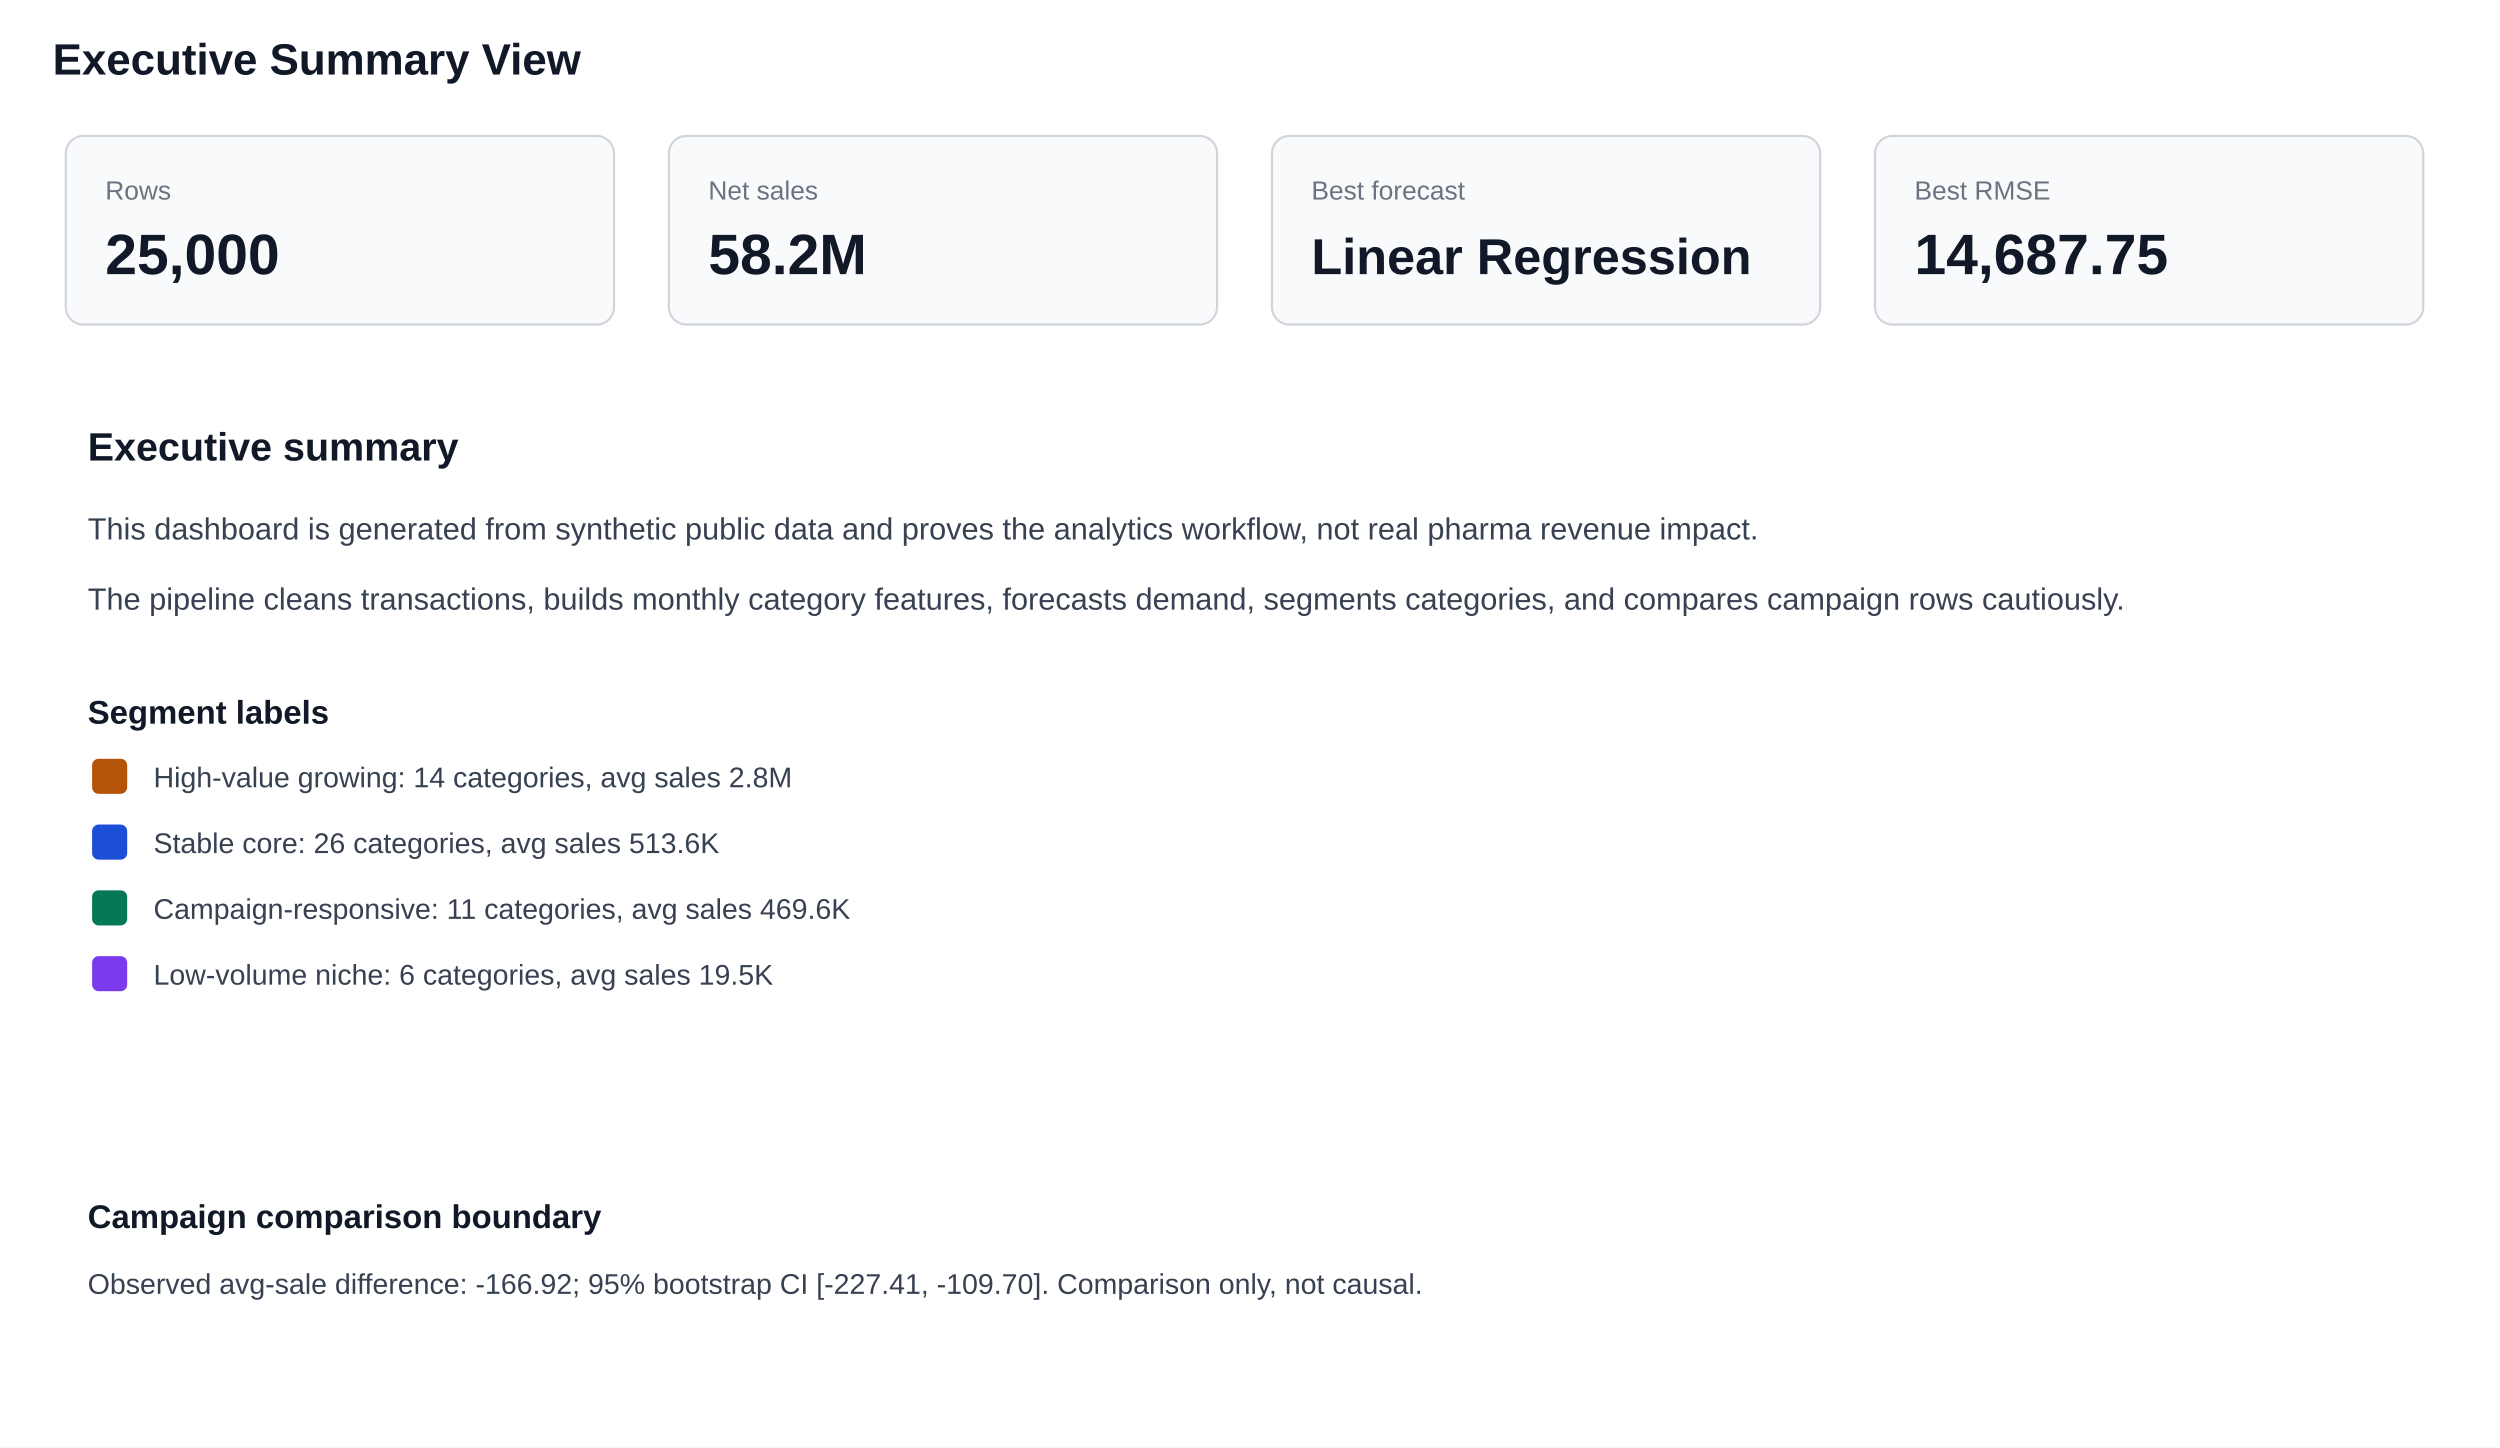
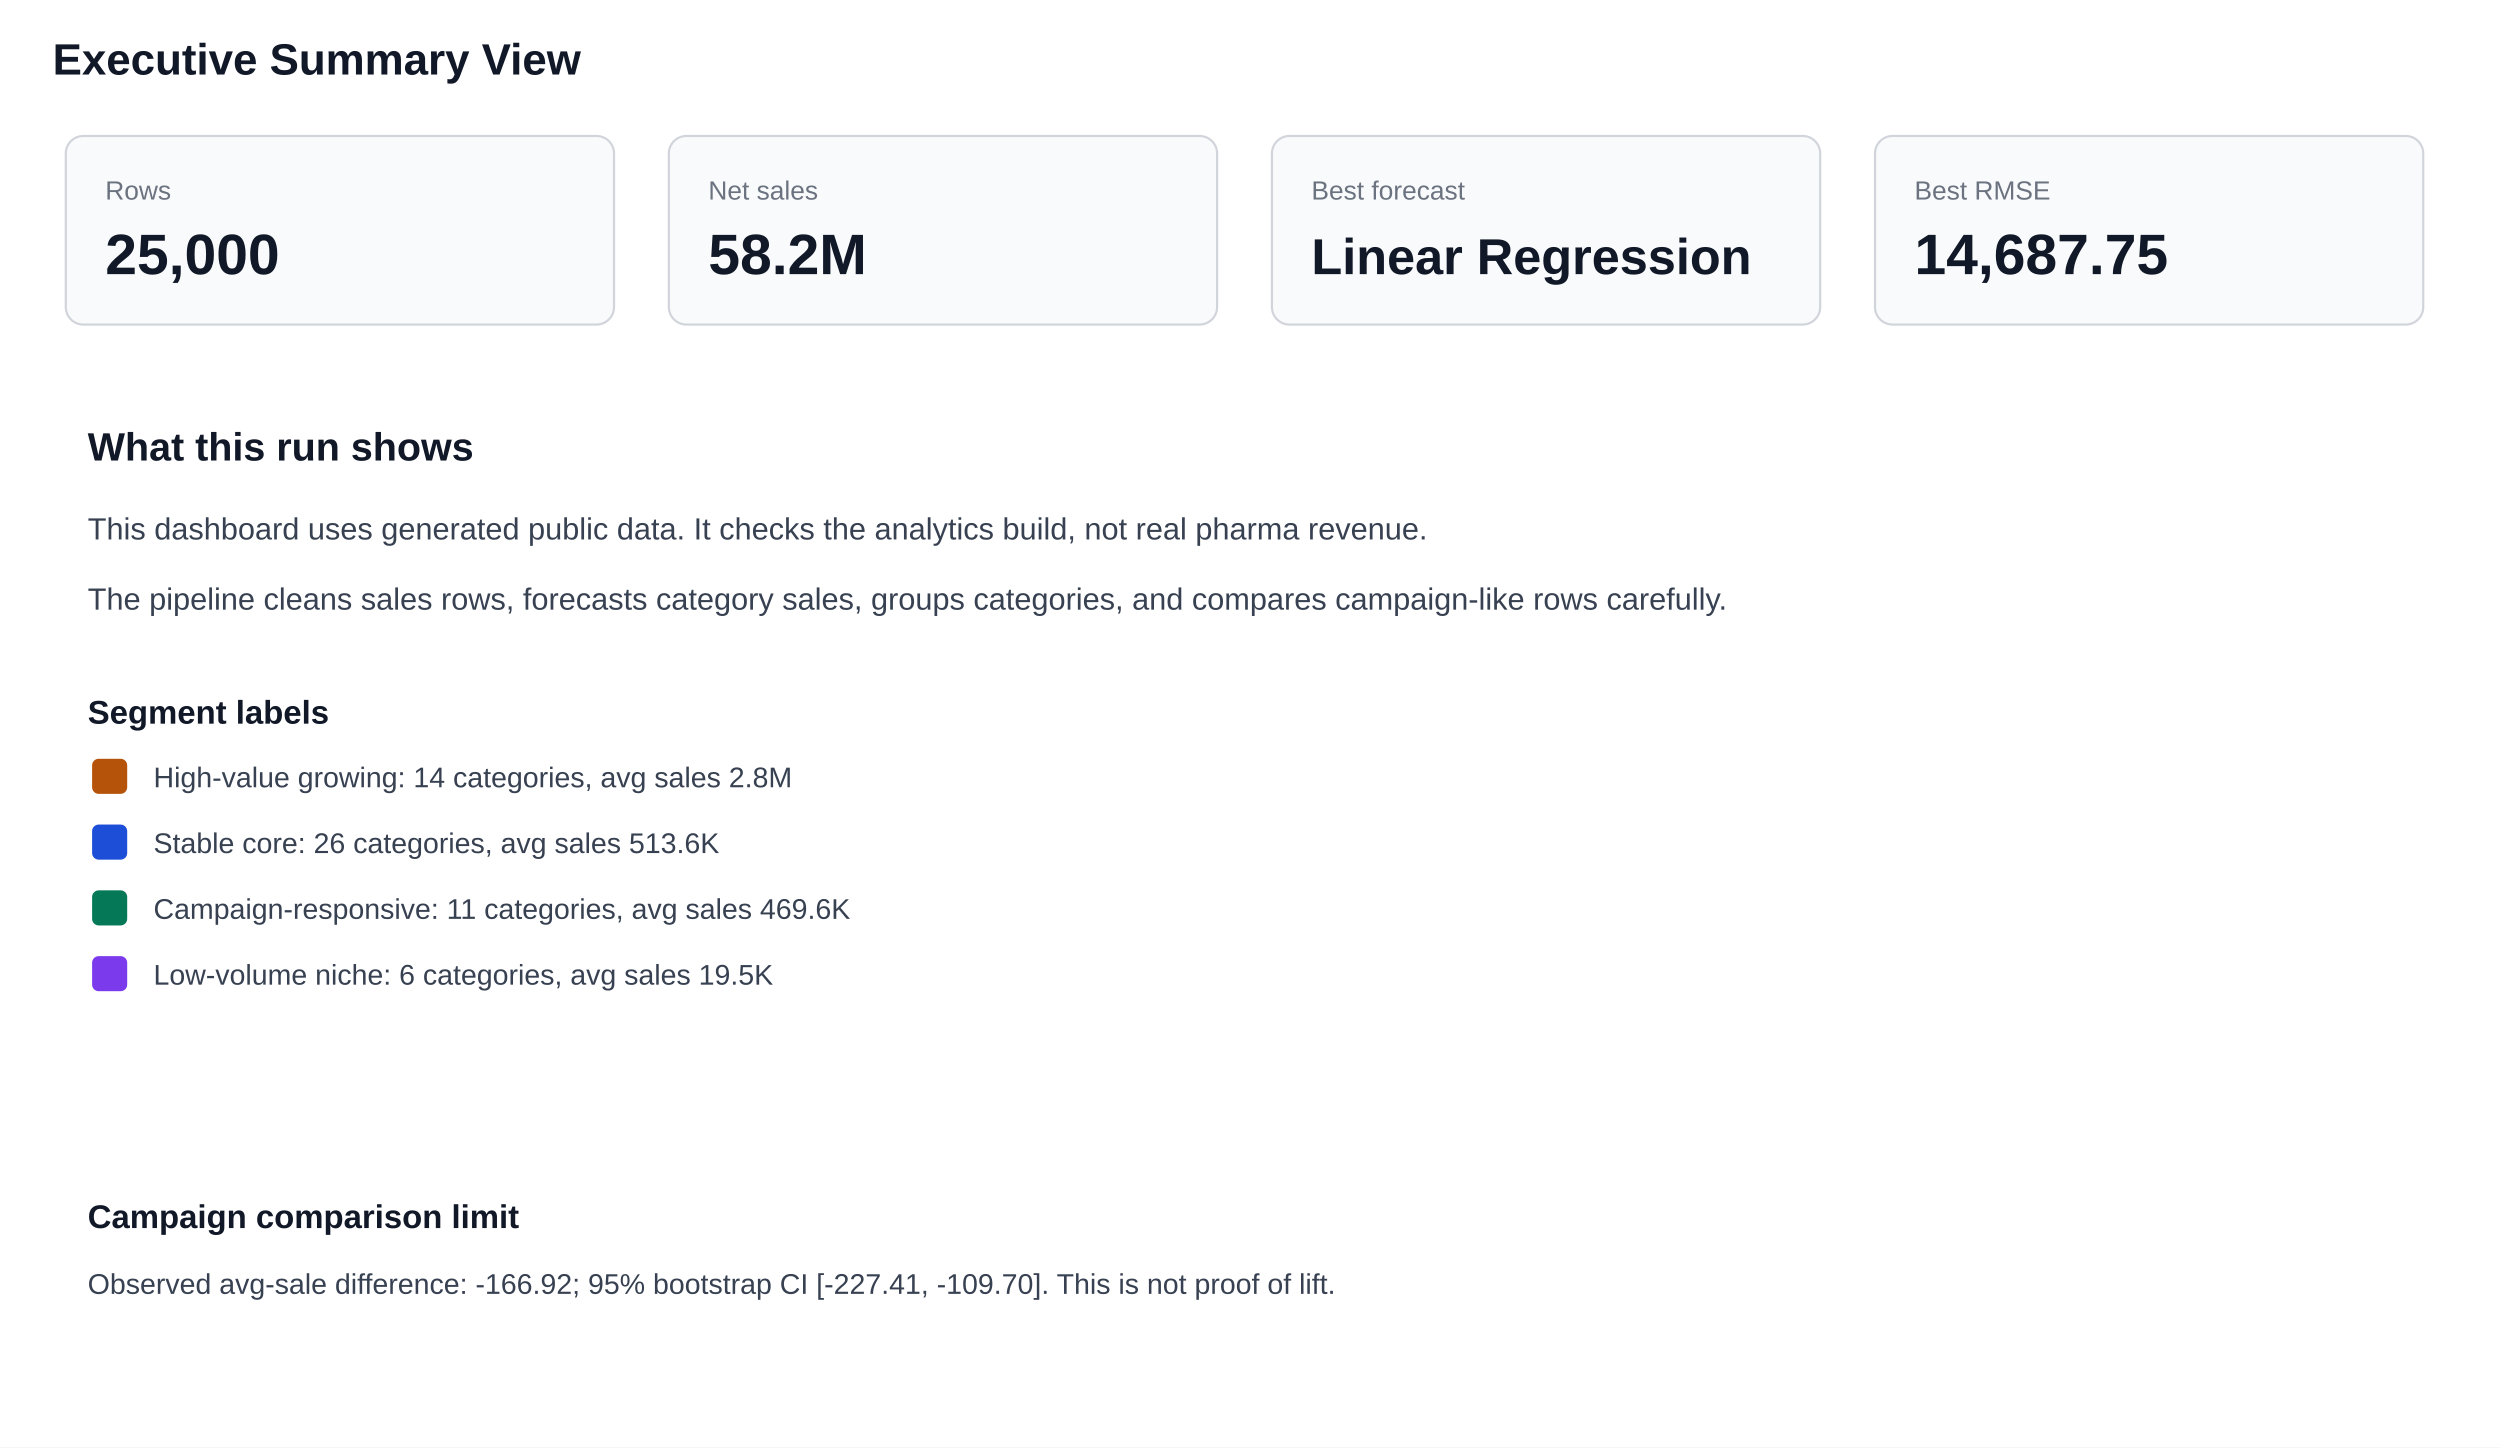
<svg xmlns="http://www.w3.org/2000/svg" width="1140" height="660" viewBox="0 0 1140 660">
  <rect width="100%" height="100%" fill="#ffffff" />
  <text x="24" y="34" font-family="Arial" font-size="20" font-weight="700" fill="#111827">Executive Summary View</text>
  <rect x="30" y="62" width="250" height="86" fill="#F9FAFB" stroke="#D1D5DB" rx="8" />
  <text x="48" y="91" font-family="Arial" font-size="12" fill="#6B7280">Rows</text>
  <text x="48" y="125" font-family="Arial" font-size="26" font-weight="700" fill="#111827">25,000</text>
  <rect x="305" y="62" width="250" height="86" fill="#F9FAFB" stroke="#D1D5DB" rx="8" />
  <text x="323" y="91" font-family="Arial" font-size="12" fill="#6B7280">Net sales</text>
  <text x="323" y="125" font-family="Arial" font-size="26" font-weight="700" fill="#111827">58.2M</text>
  <rect x="580" y="62" width="250" height="86" fill="#F9FAFB" stroke="#D1D5DB" rx="8" />
  <text x="598" y="91" font-family="Arial" font-size="12" fill="#6B7280">Best forecast</text>
  <text x="598" y="125" font-family="Arial" font-size="23" font-weight="700" fill="#111827">Linear Regression</text>
  <rect x="855" y="62" width="250" height="86" fill="#F9FAFB" stroke="#D1D5DB" rx="8" />
  <text x="873" y="91" font-family="Arial" font-size="12" fill="#6B7280">Best RMSE</text>
  <text x="873" y="125" font-family="Arial" font-size="26" font-weight="700" fill="#111827">14,687.75</text>
-   <text x="40" y="210" font-family="Arial" font-size="18" font-weight="700" fill="#111827">Executive summary</text>
-   <text x="40" y="246" font-family="Arial" font-size="14" fill="#374151">This dashboard is generated from synthetic public data and proves the analytics workflow, not real pharma revenue impact.</text>
-   <text x="40" y="278" font-family="Arial" font-size="14" fill="#374151">The pipeline cleans transactions, builds monthly category features, forecasts demand, segments categories, and compares campaign rows cautiously.</text>
+   <text x="40" y="210" font-family="Arial" font-size="18" font-weight="700" fill="#111827">What this run shows</text>
+   <text x="40" y="246" font-family="Arial" font-size="14" fill="#374151">This dashboard uses generated public data. It checks the analytics build, not real pharma revenue.</text>
+   <text x="40" y="278" font-family="Arial" font-size="14" fill="#374151">The pipeline cleans sales rows, forecasts category sales, groups categories, and compares campaign-like rows carefully.</text>
  <text x="40" y="330" font-family="Arial" font-size="15" font-weight="700" fill="#111827">Segment labels</text>
  <rect x="42" y="346" width="16" height="16" fill="#B45309" rx="3" />
  <text x="70" y="359" font-family="Arial" font-size="13" fill="#374151">High-value growing: 14 categories, avg sales 2.8M</text>
  <rect x="42" y="376" width="16" height="16" fill="#1D4ED8" rx="3" />
  <text x="70" y="389" font-family="Arial" font-size="13" fill="#374151">Stable core: 26 categories, avg sales 513.6K</text>
  <rect x="42" y="406" width="16" height="16" fill="#047857" rx="3" />
  <text x="70" y="419" font-family="Arial" font-size="13" fill="#374151">Campaign-responsive: 11 categories, avg sales 469.6K</text>
  <rect x="42" y="436" width="16" height="16" fill="#7C3AED" rx="3" />
  <text x="70" y="449" font-family="Arial" font-size="13" fill="#374151">Low-volume niche: 6 categories, avg sales 19.5K</text>
-   <text x="40" y="560" font-family="Arial" font-size="15" font-weight="700" fill="#111827">Campaign comparison boundary</text>
-   <text x="40" y="590" font-family="Arial" font-size="13" fill="#374151">Observed avg-sale difference: -166.92; 95% bootstrap CI [-227.41, -109.70]. Comparison only, not causal.</text>
+   <text x="40" y="560" font-family="Arial" font-size="15" font-weight="700" fill="#111827">Campaign comparison limit</text>
+   <text x="40" y="590" font-family="Arial" font-size="13" fill="#374151">Observed avg-sale difference: -166.92; 95% bootstrap CI [-227.41, -109.70]. This is not proof of lift.</text>
</svg>
